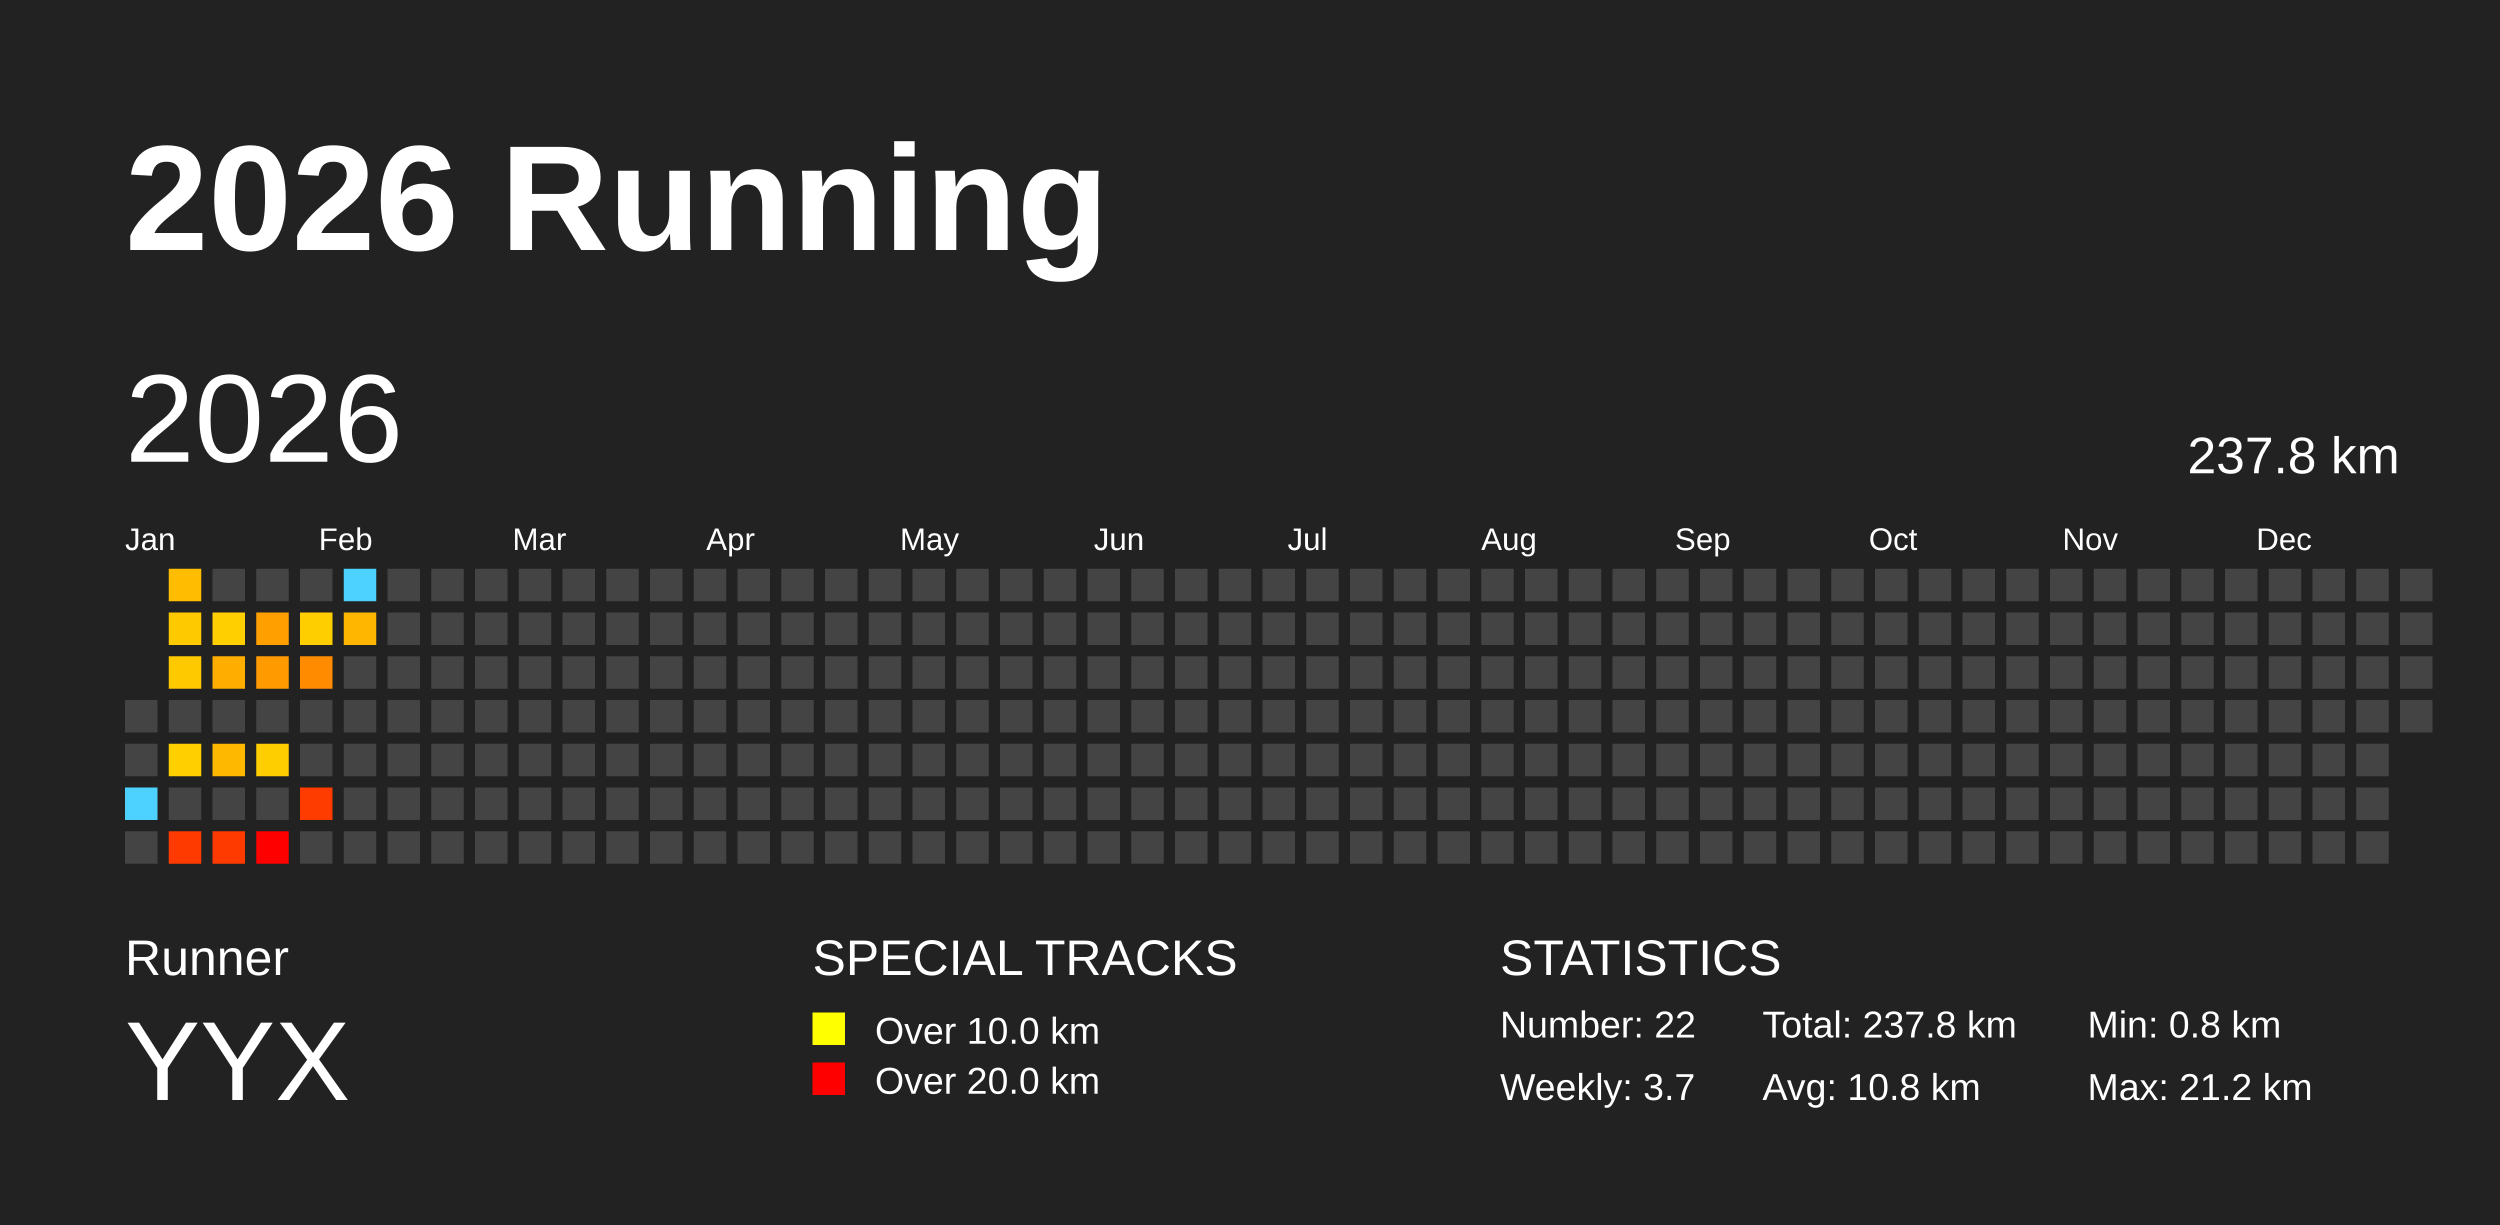
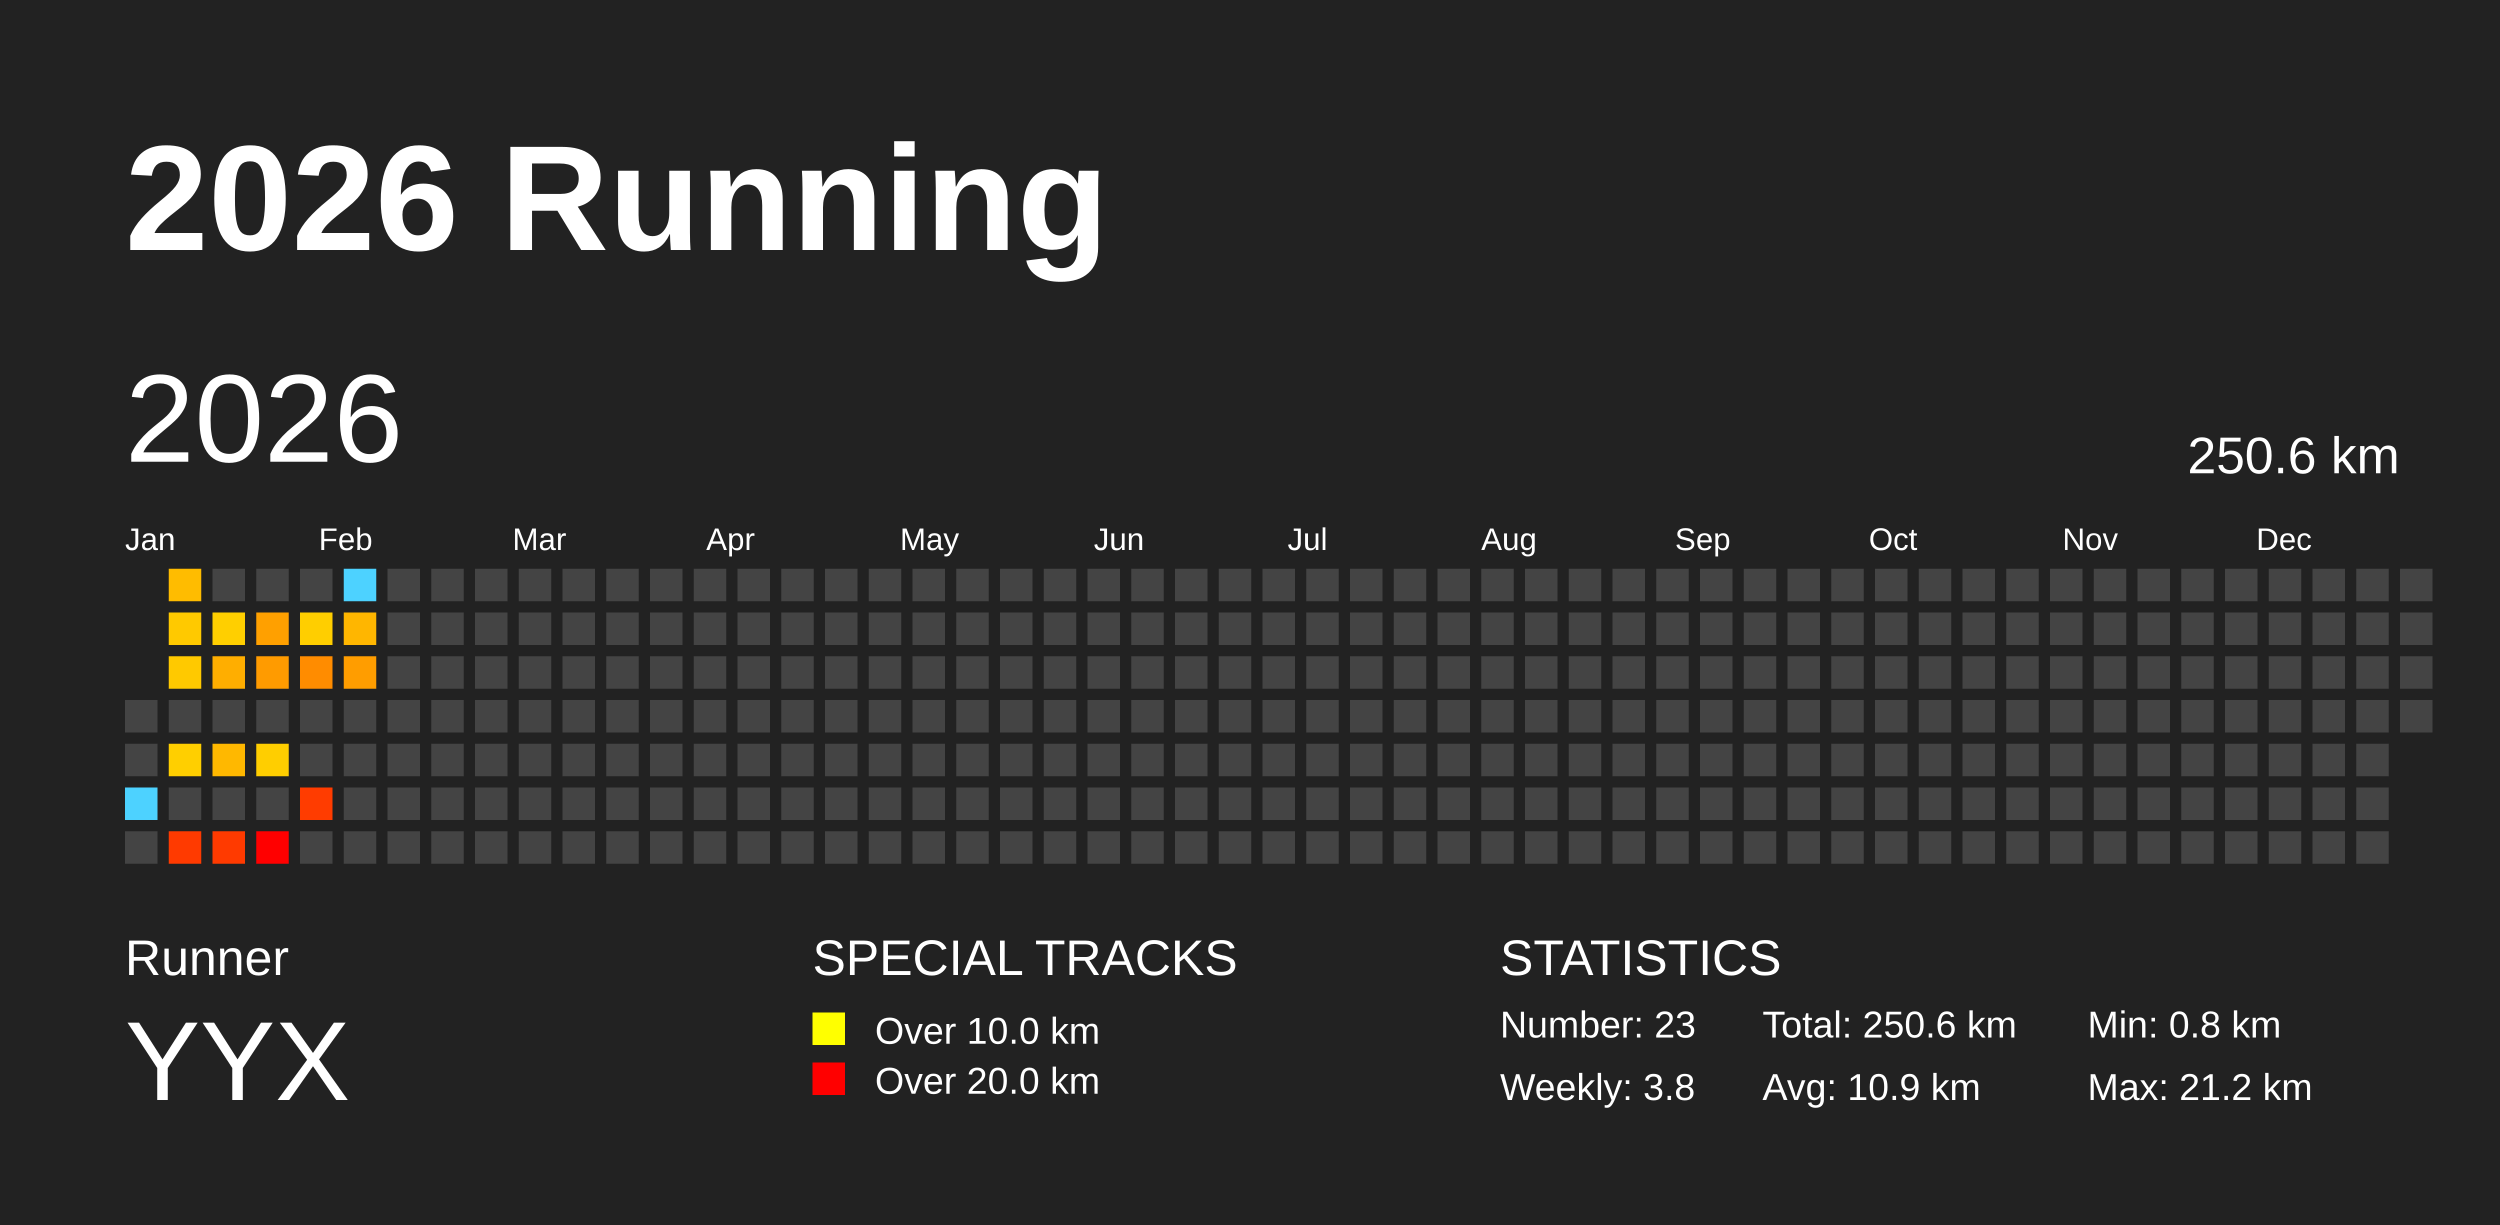
<svg xmlns="http://www.w3.org/2000/svg" baseProfile="full" height="98mm" version="1.1" viewBox="0,0,200,98" width="200mm">
  <defs />
  <rect fill="#222222" height="98" width="200" x="0" y="0" />
  <text fill="#FFFFFF" style="font-size:12px; font-family:Arial; font-weight:bold;" x="10" y="20">2026 Running</text>
  <text fill="#FFFFFF" style="font-size:4px; font-family:Arial" x="10" y="78">Runner</text>
  <text fill="#FFFFFF" style="font-size:9px; font-family:Arial" x="10" y="88">YYX</text>
  <text fill="#FFFFFF" style="font-size:4px; font-family:Arial" x="65" y="78">SPECIAL TRACKS</text>
  <rect fill="yellow" height="2.6" width="2.6" x="65" y="81" />
  <text fill="#FFFFFF" style="font-size:3px; font-family:Arial" x="70" y="83.5">Over 10.0 km</text>
  <rect fill="red" height="2.6" width="2.6" x="65" y="85" />
  <text fill="#FFFFFF" style="font-size:3px; font-family:Arial" x="70" y="87.5">Over 20.0 km</text>
  <text fill="#FFFFFF" style="font-size:4px; font-family:Arial" x="120" y="78">STATISTICS</text>
-   <text fill="#FFFFFF" style="font-size:3px; font-family:Arial" x="120" y="83">Number: 22</text>
-   <text fill="#FFFFFF" style="font-size:3px; font-family:Arial" x="120" y="88">Weekly: 3.7</text>
-   <text fill="#FFFFFF" style="font-size:3px; font-family:Arial" x="141" y="83">Total: 237.8 km</text>
-   <text fill="#FFFFFF" style="font-size:3px; font-family:Arial" x="141" y="88">Avg: 10.8 km</text>
+   <text fill="#FFFFFF" style="font-size:3px; font-family:Arial" x="120" y="83">Number: 23</text>
+   <text fill="#FFFFFF" style="font-size:3px; font-family:Arial" x="120" y="88">Weekly: 3.8</text>
+   <text fill="#FFFFFF" style="font-size:3px; font-family:Arial" x="141" y="83">Total: 250.6 km</text>
+   <text fill="#FFFFFF" style="font-size:3px; font-family:Arial" x="141" y="88">Avg: 10.9 km</text>
  <text fill="#FFFFFF" style="font-size:3px; font-family:Arial" x="167" y="83">Min: 0.8 km</text>
  <text fill="#FFFFFF" style="font-size:3px; font-family:Arial" x="167" y="88">Max: 21.2 km</text>
  <text dominant-baseline="hanging" fill="#FFFFFF" style="font-size:10.0px; font-family:Arial;" x="10" y="30">2026</text>
-   <text dominant-baseline="hanging" fill="#FFFFFF" style="font-size:4.125px; font-family:Arial;" x="175" y="35">237.8 km</text>
+   <text dominant-baseline="hanging" fill="#FFFFFF" style="font-size:4.125px; font-family:Arial;" x="175" y="35">250.6 km</text>
  <text fill="#FFFFFF" style="font-size:2.5px; font-family:Arial" x="10.0" y="44">Jan</text>
  <text fill="#FFFFFF" style="font-size:2.5px; font-family:Arial" x="25.5" y="44">Feb</text>
  <text fill="#FFFFFF" style="font-size:2.5px; font-family:Arial" x="41.0" y="44">Mar</text>
  <text fill="#FFFFFF" style="font-size:2.5px; font-family:Arial" x="56.5" y="44">Apr</text>
  <text fill="#FFFFFF" style="font-size:2.5px; font-family:Arial" x="72.0" y="44">May</text>
  <text fill="#FFFFFF" style="font-size:2.5px; font-family:Arial" x="87.5" y="44">Jun</text>
  <text fill="#FFFFFF" style="font-size:2.5px; font-family:Arial" x="103.0" y="44">Jul</text>
  <text fill="#FFFFFF" style="font-size:2.5px; font-family:Arial" x="118.5" y="44">Aug</text>
  <text fill="#FFFFFF" style="font-size:2.5px; font-family:Arial" x="134.0" y="44">Sep</text>
  <text fill="#FFFFFF" style="font-size:2.5px; font-family:Arial" x="149.5" y="44">Oct</text>
  <text fill="#FFFFFF" style="font-size:2.5px; font-family:Arial" x="165.0" y="44">Nov</text>
  <text fill="#FFFFFF" style="font-size:2.5px; font-family:Arial" x="180.5" y="44">Dec</text>
  <rect fill="#444444" height="2.6" width="2.6" x="10.0" y="56.0" />
  <rect fill="#444444" height="2.6" width="2.6" x="10.0" y="59.5" />
  <rect fill="#4dd2ff" height="2.6" width="2.6" x="10.0" y="63.0" />
  <rect fill="#444444" height="2.6" width="2.6" x="10.0" y="66.5" />
  <rect fill="#ffbc00" height="2.6" width="2.6" x="13.5" y="45.5" />
  <rect fill="#ffc900" height="2.6" width="2.6" x="13.5" y="49.0" />
  <rect fill="#ffc900" height="2.6" width="2.6" x="13.5" y="52.5" />
  <rect fill="#444444" height="2.6" width="2.6" x="13.5" y="56.0" />
  <rect fill="#ffcf00" height="2.6" width="2.6" x="13.5" y="59.5" />
  <rect fill="#444444" height="2.6" width="2.6" x="13.5" y="63.0" />
  <rect fill="#ff3a00" height="2.6" width="2.6" x="13.5" y="66.5" />
  <rect fill="#444444" height="2.6" width="2.6" x="17.0" y="45.5" />
  <rect fill="#ffcf00" height="2.6" width="2.6" x="17.0" y="49.0" />
  <rect fill="#ffae00" height="2.6" width="2.6" x="17.0" y="52.5" />
  <rect fill="#444444" height="2.6" width="2.6" x="17.0" y="56.0" />
  <rect fill="#ffb800" height="2.6" width="2.6" x="17.0" y="59.5" />
  <rect fill="#444444" height="2.6" width="2.6" x="17.0" y="63.0" />
  <rect fill="#ff3a00" height="2.6" width="2.6" x="17.0" y="66.5" />
  <rect fill="#444444" height="2.6" width="2.6" x="20.5" y="45.5" />
  <rect fill="#ffa000" height="2.6" width="2.6" x="20.5" y="49.0" />
  <rect fill="#ff9b00" height="2.6" width="2.6" x="20.5" y="52.5" />
  <rect fill="#444444" height="2.6" width="2.6" x="20.5" y="56.0" />
  <rect fill="#ffce00" height="2.6" width="2.6" x="20.5" y="59.5" />
  <rect fill="#444444" height="2.6" width="2.6" x="20.5" y="63.0" />
  <rect fill="red" height="2.6" width="2.6" x="20.5" y="66.5" />
  <rect fill="#444444" height="2.6" width="2.6" x="24.0" y="45.5" />
  <rect fill="#ffce00" height="2.6" width="2.6" x="24.0" y="49.0" />
  <rect fill="#ff8c00" height="2.6" width="2.6" x="24.0" y="52.5" />
  <rect fill="#444444" height="2.6" width="2.6" x="24.0" y="56.0" />
  <rect fill="#444444" height="2.6" width="2.6" x="24.0" y="59.5" />
  <rect fill="#ff3c00" height="2.6" width="2.6" x="24.0" y="63.0" />
  <rect fill="#444444" height="2.6" width="2.6" x="24.0" y="66.5" />
  <rect fill="#4dd2ff" height="2.6" width="2.6" x="27.5" y="45.5" />
  <rect fill="#ffb600" height="2.6" width="2.6" x="27.5" y="49.0" />
-   <rect fill="#444444" height="2.6" width="2.6" x="27.5" y="52.5" />
+   <rect fill="#ff9d00" height="2.6" width="2.6" x="27.5" y="52.5" />
  <rect fill="#444444" height="2.6" width="2.6" x="27.5" y="56.0" />
  <rect fill="#444444" height="2.6" width="2.6" x="27.5" y="59.5" />
  <rect fill="#444444" height="2.6" width="2.6" x="27.5" y="63.0" />
  <rect fill="#444444" height="2.6" width="2.6" x="27.5" y="66.5" />
  <rect fill="#444444" height="2.6" width="2.6" x="31.0" y="45.5" />
  <rect fill="#444444" height="2.6" width="2.6" x="31.0" y="49.0" />
  <rect fill="#444444" height="2.6" width="2.6" x="31.0" y="52.5" />
  <rect fill="#444444" height="2.6" width="2.6" x="31.0" y="56.0" />
  <rect fill="#444444" height="2.6" width="2.6" x="31.0" y="59.5" />
  <rect fill="#444444" height="2.6" width="2.6" x="31.0" y="63.0" />
  <rect fill="#444444" height="2.6" width="2.6" x="31.0" y="66.5" />
  <rect fill="#444444" height="2.6" width="2.6" x="34.5" y="45.5" />
  <rect fill="#444444" height="2.6" width="2.6" x="34.5" y="49.0" />
  <rect fill="#444444" height="2.6" width="2.6" x="34.5" y="52.5" />
  <rect fill="#444444" height="2.6" width="2.6" x="34.5" y="56.0" />
  <rect fill="#444444" height="2.6" width="2.6" x="34.5" y="59.5" />
  <rect fill="#444444" height="2.6" width="2.6" x="34.5" y="63.0" />
  <rect fill="#444444" height="2.6" width="2.6" x="34.5" y="66.5" />
  <rect fill="#444444" height="2.6" width="2.6" x="38.0" y="45.5" />
  <rect fill="#444444" height="2.6" width="2.6" x="38.0" y="49.0" />
  <rect fill="#444444" height="2.6" width="2.6" x="38.0" y="52.5" />
  <rect fill="#444444" height="2.6" width="2.6" x="38.0" y="56.0" />
  <rect fill="#444444" height="2.6" width="2.6" x="38.0" y="59.5" />
  <rect fill="#444444" height="2.6" width="2.6" x="38.0" y="63.0" />
  <rect fill="#444444" height="2.6" width="2.6" x="38.0" y="66.5" />
  <rect fill="#444444" height="2.6" width="2.6" x="41.5" y="45.5" />
  <rect fill="#444444" height="2.6" width="2.6" x="41.5" y="49.0" />
  <rect fill="#444444" height="2.6" width="2.6" x="41.5" y="52.5" />
  <rect fill="#444444" height="2.6" width="2.6" x="41.5" y="56.0" />
  <rect fill="#444444" height="2.6" width="2.6" x="41.5" y="59.5" />
  <rect fill="#444444" height="2.6" width="2.6" x="41.5" y="63.0" />
  <rect fill="#444444" height="2.6" width="2.6" x="41.5" y="66.5" />
  <rect fill="#444444" height="2.6" width="2.6" x="45.0" y="45.5" />
  <rect fill="#444444" height="2.6" width="2.6" x="45.0" y="49.0" />
  <rect fill="#444444" height="2.6" width="2.6" x="45.0" y="52.5" />
  <rect fill="#444444" height="2.6" width="2.6" x="45.0" y="56.0" />
  <rect fill="#444444" height="2.6" width="2.6" x="45.0" y="59.5" />
  <rect fill="#444444" height="2.6" width="2.6" x="45.0" y="63.0" />
  <rect fill="#444444" height="2.6" width="2.6" x="45.0" y="66.5" />
  <rect fill="#444444" height="2.6" width="2.6" x="48.5" y="45.5" />
  <rect fill="#444444" height="2.6" width="2.6" x="48.5" y="49.0" />
  <rect fill="#444444" height="2.6" width="2.6" x="48.5" y="52.5" />
  <rect fill="#444444" height="2.6" width="2.6" x="48.5" y="56.0" />
  <rect fill="#444444" height="2.6" width="2.6" x="48.5" y="59.5" />
  <rect fill="#444444" height="2.6" width="2.6" x="48.5" y="63.0" />
  <rect fill="#444444" height="2.6" width="2.6" x="48.5" y="66.5" />
  <rect fill="#444444" height="2.6" width="2.6" x="52.0" y="45.5" />
  <rect fill="#444444" height="2.6" width="2.6" x="52.0" y="49.0" />
  <rect fill="#444444" height="2.6" width="2.6" x="52.0" y="52.5" />
  <rect fill="#444444" height="2.6" width="2.6" x="52.0" y="56.0" />
  <rect fill="#444444" height="2.6" width="2.6" x="52.0" y="59.5" />
  <rect fill="#444444" height="2.6" width="2.6" x="52.0" y="63.0" />
  <rect fill="#444444" height="2.6" width="2.6" x="52.0" y="66.5" />
  <rect fill="#444444" height="2.6" width="2.6" x="55.5" y="45.5" />
  <rect fill="#444444" height="2.6" width="2.6" x="55.5" y="49.0" />
  <rect fill="#444444" height="2.6" width="2.6" x="55.5" y="52.5" />
  <rect fill="#444444" height="2.6" width="2.6" x="55.5" y="56.0" />
  <rect fill="#444444" height="2.6" width="2.6" x="55.5" y="59.5" />
  <rect fill="#444444" height="2.6" width="2.6" x="55.5" y="63.0" />
  <rect fill="#444444" height="2.6" width="2.6" x="55.5" y="66.5" />
  <rect fill="#444444" height="2.6" width="2.6" x="59.0" y="45.5" />
  <rect fill="#444444" height="2.6" width="2.6" x="59.0" y="49.0" />
  <rect fill="#444444" height="2.6" width="2.6" x="59.0" y="52.5" />
  <rect fill="#444444" height="2.6" width="2.6" x="59.0" y="56.0" />
  <rect fill="#444444" height="2.6" width="2.6" x="59.0" y="59.5" />
  <rect fill="#444444" height="2.6" width="2.6" x="59.0" y="63.0" />
  <rect fill="#444444" height="2.6" width="2.6" x="59.0" y="66.5" />
  <rect fill="#444444" height="2.6" width="2.6" x="62.5" y="45.5" />
  <rect fill="#444444" height="2.6" width="2.6" x="62.5" y="49.0" />
  <rect fill="#444444" height="2.6" width="2.6" x="62.5" y="52.5" />
  <rect fill="#444444" height="2.6" width="2.6" x="62.5" y="56.0" />
  <rect fill="#444444" height="2.6" width="2.6" x="62.5" y="59.5" />
  <rect fill="#444444" height="2.6" width="2.6" x="62.5" y="63.0" />
  <rect fill="#444444" height="2.6" width="2.6" x="62.5" y="66.5" />
  <rect fill="#444444" height="2.6" width="2.6" x="66.0" y="45.5" />
  <rect fill="#444444" height="2.6" width="2.6" x="66.0" y="49.0" />
  <rect fill="#444444" height="2.6" width="2.6" x="66.0" y="52.5" />
  <rect fill="#444444" height="2.6" width="2.6" x="66.0" y="56.0" />
  <rect fill="#444444" height="2.6" width="2.6" x="66.0" y="59.5" />
  <rect fill="#444444" height="2.6" width="2.6" x="66.0" y="63.0" />
  <rect fill="#444444" height="2.6" width="2.6" x="66.0" y="66.5" />
  <rect fill="#444444" height="2.6" width="2.6" x="69.5" y="45.5" />
  <rect fill="#444444" height="2.6" width="2.6" x="69.5" y="49.0" />
  <rect fill="#444444" height="2.6" width="2.6" x="69.5" y="52.5" />
  <rect fill="#444444" height="2.6" width="2.6" x="69.5" y="56.0" />
  <rect fill="#444444" height="2.6" width="2.6" x="69.5" y="59.5" />
  <rect fill="#444444" height="2.6" width="2.6" x="69.5" y="63.0" />
  <rect fill="#444444" height="2.6" width="2.6" x="69.5" y="66.5" />
  <rect fill="#444444" height="2.6" width="2.6" x="73.0" y="45.5" />
  <rect fill="#444444" height="2.6" width="2.6" x="73.0" y="49.0" />
  <rect fill="#444444" height="2.6" width="2.6" x="73.0" y="52.5" />
  <rect fill="#444444" height="2.6" width="2.6" x="73.0" y="56.0" />
  <rect fill="#444444" height="2.6" width="2.6" x="73.0" y="59.5" />
  <rect fill="#444444" height="2.6" width="2.6" x="73.0" y="63.0" />
  <rect fill="#444444" height="2.6" width="2.6" x="73.0" y="66.5" />
  <rect fill="#444444" height="2.6" width="2.6" x="76.5" y="45.5" />
  <rect fill="#444444" height="2.6" width="2.6" x="76.5" y="49.0" />
  <rect fill="#444444" height="2.6" width="2.6" x="76.5" y="52.5" />
  <rect fill="#444444" height="2.6" width="2.6" x="76.5" y="56.0" />
  <rect fill="#444444" height="2.6" width="2.6" x="76.5" y="59.5" />
  <rect fill="#444444" height="2.6" width="2.6" x="76.5" y="63.0" />
  <rect fill="#444444" height="2.6" width="2.6" x="76.5" y="66.5" />
  <rect fill="#444444" height="2.6" width="2.6" x="80.0" y="45.5" />
  <rect fill="#444444" height="2.6" width="2.6" x="80.0" y="49.0" />
  <rect fill="#444444" height="2.6" width="2.6" x="80.0" y="52.5" />
  <rect fill="#444444" height="2.6" width="2.6" x="80.0" y="56.0" />
  <rect fill="#444444" height="2.6" width="2.6" x="80.0" y="59.5" />
  <rect fill="#444444" height="2.6" width="2.6" x="80.0" y="63.0" />
  <rect fill="#444444" height="2.6" width="2.6" x="80.0" y="66.5" />
  <rect fill="#444444" height="2.6" width="2.6" x="83.5" y="45.5" />
  <rect fill="#444444" height="2.6" width="2.6" x="83.5" y="49.0" />
  <rect fill="#444444" height="2.6" width="2.6" x="83.5" y="52.5" />
  <rect fill="#444444" height="2.6" width="2.6" x="83.5" y="56.0" />
  <rect fill="#444444" height="2.6" width="2.6" x="83.5" y="59.5" />
  <rect fill="#444444" height="2.6" width="2.6" x="83.5" y="63.0" />
  <rect fill="#444444" height="2.6" width="2.6" x="83.5" y="66.5" />
  <rect fill="#444444" height="2.6" width="2.6" x="87.0" y="45.5" />
  <rect fill="#444444" height="2.6" width="2.6" x="87.0" y="49.0" />
  <rect fill="#444444" height="2.6" width="2.6" x="87.0" y="52.5" />
  <rect fill="#444444" height="2.6" width="2.6" x="87.0" y="56.0" />
  <rect fill="#444444" height="2.6" width="2.6" x="87.0" y="59.5" />
  <rect fill="#444444" height="2.6" width="2.6" x="87.0" y="63.0" />
  <rect fill="#444444" height="2.6" width="2.6" x="87.0" y="66.5" />
  <rect fill="#444444" height="2.6" width="2.6" x="90.5" y="45.5" />
  <rect fill="#444444" height="2.6" width="2.6" x="90.5" y="49.0" />
  <rect fill="#444444" height="2.6" width="2.6" x="90.5" y="52.5" />
  <rect fill="#444444" height="2.6" width="2.6" x="90.5" y="56.0" />
  <rect fill="#444444" height="2.6" width="2.6" x="90.5" y="59.5" />
  <rect fill="#444444" height="2.6" width="2.6" x="90.5" y="63.0" />
  <rect fill="#444444" height="2.6" width="2.6" x="90.5" y="66.5" />
  <rect fill="#444444" height="2.6" width="2.6" x="94.0" y="45.5" />
  <rect fill="#444444" height="2.6" width="2.6" x="94.0" y="49.0" />
  <rect fill="#444444" height="2.6" width="2.6" x="94.0" y="52.5" />
  <rect fill="#444444" height="2.6" width="2.6" x="94.0" y="56.0" />
  <rect fill="#444444" height="2.6" width="2.6" x="94.0" y="59.5" />
  <rect fill="#444444" height="2.6" width="2.6" x="94.0" y="63.0" />
  <rect fill="#444444" height="2.6" width="2.6" x="94.0" y="66.5" />
  <rect fill="#444444" height="2.6" width="2.6" x="97.5" y="45.5" />
  <rect fill="#444444" height="2.6" width="2.6" x="97.5" y="49.0" />
  <rect fill="#444444" height="2.6" width="2.6" x="97.5" y="52.5" />
  <rect fill="#444444" height="2.6" width="2.6" x="97.5" y="56.0" />
  <rect fill="#444444" height="2.6" width="2.6" x="97.5" y="59.5" />
  <rect fill="#444444" height="2.6" width="2.6" x="97.5" y="63.0" />
  <rect fill="#444444" height="2.6" width="2.6" x="97.5" y="66.5" />
  <rect fill="#444444" height="2.6" width="2.6" x="101.0" y="45.5" />
  <rect fill="#444444" height="2.6" width="2.6" x="101.0" y="49.0" />
  <rect fill="#444444" height="2.6" width="2.6" x="101.0" y="52.5" />
  <rect fill="#444444" height="2.6" width="2.6" x="101.0" y="56.0" />
  <rect fill="#444444" height="2.6" width="2.6" x="101.0" y="59.5" />
  <rect fill="#444444" height="2.6" width="2.6" x="101.0" y="63.0" />
  <rect fill="#444444" height="2.6" width="2.6" x="101.0" y="66.5" />
  <rect fill="#444444" height="2.6" width="2.6" x="104.5" y="45.5" />
  <rect fill="#444444" height="2.6" width="2.6" x="104.5" y="49.0" />
  <rect fill="#444444" height="2.6" width="2.6" x="104.5" y="52.5" />
  <rect fill="#444444" height="2.6" width="2.6" x="104.5" y="56.0" />
  <rect fill="#444444" height="2.6" width="2.6" x="104.5" y="59.5" />
  <rect fill="#444444" height="2.6" width="2.6" x="104.5" y="63.0" />
  <rect fill="#444444" height="2.6" width="2.6" x="104.5" y="66.5" />
  <rect fill="#444444" height="2.6" width="2.6" x="108.0" y="45.5" />
  <rect fill="#444444" height="2.6" width="2.6" x="108.0" y="49.0" />
  <rect fill="#444444" height="2.6" width="2.6" x="108.0" y="52.5" />
  <rect fill="#444444" height="2.6" width="2.6" x="108.0" y="56.0" />
  <rect fill="#444444" height="2.6" width="2.6" x="108.0" y="59.5" />
  <rect fill="#444444" height="2.6" width="2.6" x="108.0" y="63.0" />
  <rect fill="#444444" height="2.6" width="2.6" x="108.0" y="66.5" />
  <rect fill="#444444" height="2.6" width="2.6" x="111.5" y="45.5" />
  <rect fill="#444444" height="2.6" width="2.6" x="111.5" y="49.0" />
  <rect fill="#444444" height="2.6" width="2.6" x="111.5" y="52.5" />
  <rect fill="#444444" height="2.6" width="2.6" x="111.5" y="56.0" />
  <rect fill="#444444" height="2.6" width="2.6" x="111.5" y="59.5" />
  <rect fill="#444444" height="2.6" width="2.6" x="111.5" y="63.0" />
  <rect fill="#444444" height="2.6" width="2.6" x="111.5" y="66.5" />
  <rect fill="#444444" height="2.6" width="2.6" x="115.0" y="45.5" />
  <rect fill="#444444" height="2.6" width="2.6" x="115.0" y="49.0" />
  <rect fill="#444444" height="2.6" width="2.6" x="115.0" y="52.5" />
  <rect fill="#444444" height="2.6" width="2.6" x="115.0" y="56.0" />
  <rect fill="#444444" height="2.6" width="2.6" x="115.0" y="59.5" />
  <rect fill="#444444" height="2.6" width="2.6" x="115.0" y="63.0" />
  <rect fill="#444444" height="2.6" width="2.6" x="115.0" y="66.5" />
  <rect fill="#444444" height="2.6" width="2.6" x="118.5" y="45.5" />
  <rect fill="#444444" height="2.6" width="2.6" x="118.5" y="49.0" />
  <rect fill="#444444" height="2.6" width="2.6" x="118.5" y="52.5" />
  <rect fill="#444444" height="2.6" width="2.6" x="118.5" y="56.0" />
  <rect fill="#444444" height="2.6" width="2.6" x="118.5" y="59.5" />
  <rect fill="#444444" height="2.6" width="2.6" x="118.5" y="63.0" />
  <rect fill="#444444" height="2.6" width="2.6" x="118.5" y="66.5" />
  <rect fill="#444444" height="2.6" width="2.6" x="122.0" y="45.5" />
  <rect fill="#444444" height="2.6" width="2.6" x="122.0" y="49.0" />
  <rect fill="#444444" height="2.6" width="2.6" x="122.0" y="52.5" />
  <rect fill="#444444" height="2.6" width="2.6" x="122.0" y="56.0" />
  <rect fill="#444444" height="2.6" width="2.6" x="122.0" y="59.5" />
  <rect fill="#444444" height="2.6" width="2.6" x="122.0" y="63.0" />
  <rect fill="#444444" height="2.6" width="2.6" x="122.0" y="66.5" />
  <rect fill="#444444" height="2.6" width="2.6" x="125.5" y="45.5" />
  <rect fill="#444444" height="2.6" width="2.6" x="125.5" y="49.0" />
  <rect fill="#444444" height="2.6" width="2.6" x="125.5" y="52.5" />
  <rect fill="#444444" height="2.6" width="2.6" x="125.5" y="56.0" />
  <rect fill="#444444" height="2.6" width="2.6" x="125.5" y="59.5" />
  <rect fill="#444444" height="2.6" width="2.6" x="125.5" y="63.0" />
  <rect fill="#444444" height="2.6" width="2.6" x="125.5" y="66.5" />
  <rect fill="#444444" height="2.6" width="2.6" x="129.0" y="45.5" />
  <rect fill="#444444" height="2.6" width="2.6" x="129.0" y="49.0" />
  <rect fill="#444444" height="2.6" width="2.6" x="129.0" y="52.5" />
  <rect fill="#444444" height="2.6" width="2.6" x="129.0" y="56.0" />
  <rect fill="#444444" height="2.6" width="2.6" x="129.0" y="59.5" />
  <rect fill="#444444" height="2.6" width="2.6" x="129.0" y="63.0" />
  <rect fill="#444444" height="2.6" width="2.6" x="129.0" y="66.5" />
  <rect fill="#444444" height="2.6" width="2.6" x="132.5" y="45.5" />
  <rect fill="#444444" height="2.6" width="2.6" x="132.5" y="49.0" />
  <rect fill="#444444" height="2.6" width="2.6" x="132.5" y="52.5" />
  <rect fill="#444444" height="2.6" width="2.6" x="132.5" y="56.0" />
  <rect fill="#444444" height="2.6" width="2.6" x="132.5" y="59.5" />
  <rect fill="#444444" height="2.6" width="2.6" x="132.5" y="63.0" />
  <rect fill="#444444" height="2.6" width="2.6" x="132.5" y="66.5" />
  <rect fill="#444444" height="2.6" width="2.6" x="136.0" y="45.5" />
  <rect fill="#444444" height="2.6" width="2.6" x="136.0" y="49.0" />
  <rect fill="#444444" height="2.6" width="2.6" x="136.0" y="52.5" />
  <rect fill="#444444" height="2.6" width="2.6" x="136.0" y="56.0" />
  <rect fill="#444444" height="2.6" width="2.6" x="136.0" y="59.5" />
  <rect fill="#444444" height="2.6" width="2.6" x="136.0" y="63.0" />
  <rect fill="#444444" height="2.6" width="2.6" x="136.0" y="66.5" />
  <rect fill="#444444" height="2.6" width="2.6" x="139.5" y="45.5" />
  <rect fill="#444444" height="2.6" width="2.6" x="139.5" y="49.0" />
  <rect fill="#444444" height="2.6" width="2.6" x="139.5" y="52.5" />
  <rect fill="#444444" height="2.6" width="2.6" x="139.5" y="56.0" />
  <rect fill="#444444" height="2.6" width="2.6" x="139.5" y="59.5" />
  <rect fill="#444444" height="2.6" width="2.6" x="139.5" y="63.0" />
  <rect fill="#444444" height="2.6" width="2.6" x="139.5" y="66.5" />
  <rect fill="#444444" height="2.6" width="2.6" x="143.0" y="45.5" />
  <rect fill="#444444" height="2.6" width="2.6" x="143.0" y="49.0" />
  <rect fill="#444444" height="2.6" width="2.6" x="143.0" y="52.5" />
  <rect fill="#444444" height="2.6" width="2.6" x="143.0" y="56.0" />
  <rect fill="#444444" height="2.6" width="2.6" x="143.0" y="59.5" />
  <rect fill="#444444" height="2.6" width="2.6" x="143.0" y="63.0" />
  <rect fill="#444444" height="2.6" width="2.6" x="143.0" y="66.5" />
  <rect fill="#444444" height="2.6" width="2.6" x="146.5" y="45.5" />
  <rect fill="#444444" height="2.6" width="2.6" x="146.5" y="49.0" />
  <rect fill="#444444" height="2.6" width="2.6" x="146.5" y="52.5" />
  <rect fill="#444444" height="2.6" width="2.6" x="146.5" y="56.0" />
  <rect fill="#444444" height="2.6" width="2.6" x="146.5" y="59.5" />
  <rect fill="#444444" height="2.6" width="2.6" x="146.5" y="63.0" />
  <rect fill="#444444" height="2.6" width="2.6" x="146.5" y="66.5" />
  <rect fill="#444444" height="2.6" width="2.6" x="150.0" y="45.5" />
  <rect fill="#444444" height="2.6" width="2.6" x="150.0" y="49.0" />
  <rect fill="#444444" height="2.6" width="2.6" x="150.0" y="52.5" />
  <rect fill="#444444" height="2.6" width="2.6" x="150.0" y="56.0" />
  <rect fill="#444444" height="2.6" width="2.6" x="150.0" y="59.5" />
  <rect fill="#444444" height="2.6" width="2.6" x="150.0" y="63.0" />
  <rect fill="#444444" height="2.6" width="2.6" x="150.0" y="66.5" />
  <rect fill="#444444" height="2.6" width="2.6" x="153.5" y="45.5" />
  <rect fill="#444444" height="2.6" width="2.6" x="153.5" y="49.0" />
  <rect fill="#444444" height="2.6" width="2.6" x="153.5" y="52.5" />
  <rect fill="#444444" height="2.6" width="2.6" x="153.5" y="56.0" />
  <rect fill="#444444" height="2.6" width="2.6" x="153.5" y="59.5" />
  <rect fill="#444444" height="2.6" width="2.6" x="153.5" y="63.0" />
  <rect fill="#444444" height="2.6" width="2.6" x="153.5" y="66.5" />
  <rect fill="#444444" height="2.6" width="2.6" x="157.0" y="45.5" />
  <rect fill="#444444" height="2.6" width="2.6" x="157.0" y="49.0" />
  <rect fill="#444444" height="2.6" width="2.6" x="157.0" y="52.5" />
  <rect fill="#444444" height="2.6" width="2.6" x="157.0" y="56.0" />
  <rect fill="#444444" height="2.6" width="2.6" x="157.0" y="59.5" />
  <rect fill="#444444" height="2.6" width="2.6" x="157.0" y="63.0" />
  <rect fill="#444444" height="2.6" width="2.6" x="157.0" y="66.5" />
  <rect fill="#444444" height="2.6" width="2.6" x="160.5" y="45.5" />
  <rect fill="#444444" height="2.6" width="2.6" x="160.5" y="49.0" />
  <rect fill="#444444" height="2.6" width="2.6" x="160.5" y="52.5" />
  <rect fill="#444444" height="2.6" width="2.6" x="160.5" y="56.0" />
  <rect fill="#444444" height="2.6" width="2.6" x="160.5" y="59.5" />
  <rect fill="#444444" height="2.6" width="2.6" x="160.5" y="63.0" />
  <rect fill="#444444" height="2.6" width="2.6" x="160.5" y="66.5" />
  <rect fill="#444444" height="2.6" width="2.6" x="164.0" y="45.5" />
  <rect fill="#444444" height="2.6" width="2.6" x="164.0" y="49.0" />
  <rect fill="#444444" height="2.6" width="2.6" x="164.0" y="52.5" />
  <rect fill="#444444" height="2.6" width="2.6" x="164.0" y="56.0" />
  <rect fill="#444444" height="2.6" width="2.6" x="164.0" y="59.5" />
  <rect fill="#444444" height="2.6" width="2.6" x="164.0" y="63.0" />
  <rect fill="#444444" height="2.6" width="2.6" x="164.0" y="66.5" />
  <rect fill="#444444" height="2.6" width="2.6" x="167.5" y="45.5" />
  <rect fill="#444444" height="2.6" width="2.6" x="167.5" y="49.0" />
  <rect fill="#444444" height="2.6" width="2.6" x="167.5" y="52.5" />
  <rect fill="#444444" height="2.6" width="2.6" x="167.5" y="56.0" />
  <rect fill="#444444" height="2.6" width="2.6" x="167.5" y="59.5" />
  <rect fill="#444444" height="2.6" width="2.6" x="167.5" y="63.0" />
  <rect fill="#444444" height="2.6" width="2.6" x="167.5" y="66.5" />
  <rect fill="#444444" height="2.6" width="2.6" x="171.0" y="45.5" />
  <rect fill="#444444" height="2.6" width="2.6" x="171.0" y="49.0" />
  <rect fill="#444444" height="2.6" width="2.6" x="171.0" y="52.5" />
  <rect fill="#444444" height="2.6" width="2.6" x="171.0" y="56.0" />
  <rect fill="#444444" height="2.6" width="2.6" x="171.0" y="59.5" />
  <rect fill="#444444" height="2.6" width="2.6" x="171.0" y="63.0" />
  <rect fill="#444444" height="2.6" width="2.6" x="171.0" y="66.5" />
  <rect fill="#444444" height="2.6" width="2.6" x="174.5" y="45.5" />
  <rect fill="#444444" height="2.6" width="2.6" x="174.5" y="49.0" />
  <rect fill="#444444" height="2.6" width="2.6" x="174.5" y="52.5" />
  <rect fill="#444444" height="2.6" width="2.6" x="174.5" y="56.0" />
  <rect fill="#444444" height="2.6" width="2.6" x="174.5" y="59.5" />
  <rect fill="#444444" height="2.6" width="2.6" x="174.5" y="63.0" />
  <rect fill="#444444" height="2.6" width="2.6" x="174.5" y="66.5" />
  <rect fill="#444444" height="2.6" width="2.6" x="178.0" y="45.5" />
  <rect fill="#444444" height="2.6" width="2.6" x="178.0" y="49.0" />
  <rect fill="#444444" height="2.6" width="2.6" x="178.0" y="52.5" />
  <rect fill="#444444" height="2.6" width="2.6" x="178.0" y="56.0" />
  <rect fill="#444444" height="2.6" width="2.6" x="178.0" y="59.5" />
  <rect fill="#444444" height="2.6" width="2.6" x="178.0" y="63.0" />
  <rect fill="#444444" height="2.6" width="2.6" x="178.0" y="66.5" />
  <rect fill="#444444" height="2.6" width="2.6" x="181.5" y="45.5" />
  <rect fill="#444444" height="2.6" width="2.6" x="181.5" y="49.0" />
  <rect fill="#444444" height="2.6" width="2.6" x="181.5" y="52.5" />
  <rect fill="#444444" height="2.6" width="2.6" x="181.5" y="56.0" />
  <rect fill="#444444" height="2.6" width="2.6" x="181.5" y="59.5" />
  <rect fill="#444444" height="2.6" width="2.6" x="181.5" y="63.0" />
  <rect fill="#444444" height="2.6" width="2.6" x="181.5" y="66.5" />
  <rect fill="#444444" height="2.6" width="2.6" x="185.0" y="45.5" />
  <rect fill="#444444" height="2.6" width="2.6" x="185.0" y="49.0" />
  <rect fill="#444444" height="2.6" width="2.6" x="185.0" y="52.5" />
  <rect fill="#444444" height="2.6" width="2.6" x="185.0" y="56.0" />
  <rect fill="#444444" height="2.6" width="2.6" x="185.0" y="59.5" />
  <rect fill="#444444" height="2.6" width="2.6" x="185.0" y="63.0" />
  <rect fill="#444444" height="2.6" width="2.6" x="185.0" y="66.5" />
  <rect fill="#444444" height="2.6" width="2.6" x="188.5" y="45.5" />
  <rect fill="#444444" height="2.6" width="2.6" x="188.5" y="49.0" />
  <rect fill="#444444" height="2.6" width="2.6" x="188.5" y="52.5" />
  <rect fill="#444444" height="2.6" width="2.6" x="188.5" y="56.0" />
  <rect fill="#444444" height="2.6" width="2.6" x="188.5" y="59.5" />
  <rect fill="#444444" height="2.6" width="2.6" x="188.5" y="63.0" />
  <rect fill="#444444" height="2.6" width="2.6" x="188.5" y="66.5" />
  <rect fill="#444444" height="2.6" width="2.6" x="192.0" y="45.5" />
  <rect fill="#444444" height="2.6" width="2.6" x="192.0" y="49.0" />
  <rect fill="#444444" height="2.6" width="2.6" x="192.0" y="52.5" />
  <rect fill="#444444" height="2.6" width="2.6" x="192.0" y="56.0" />
</svg>
